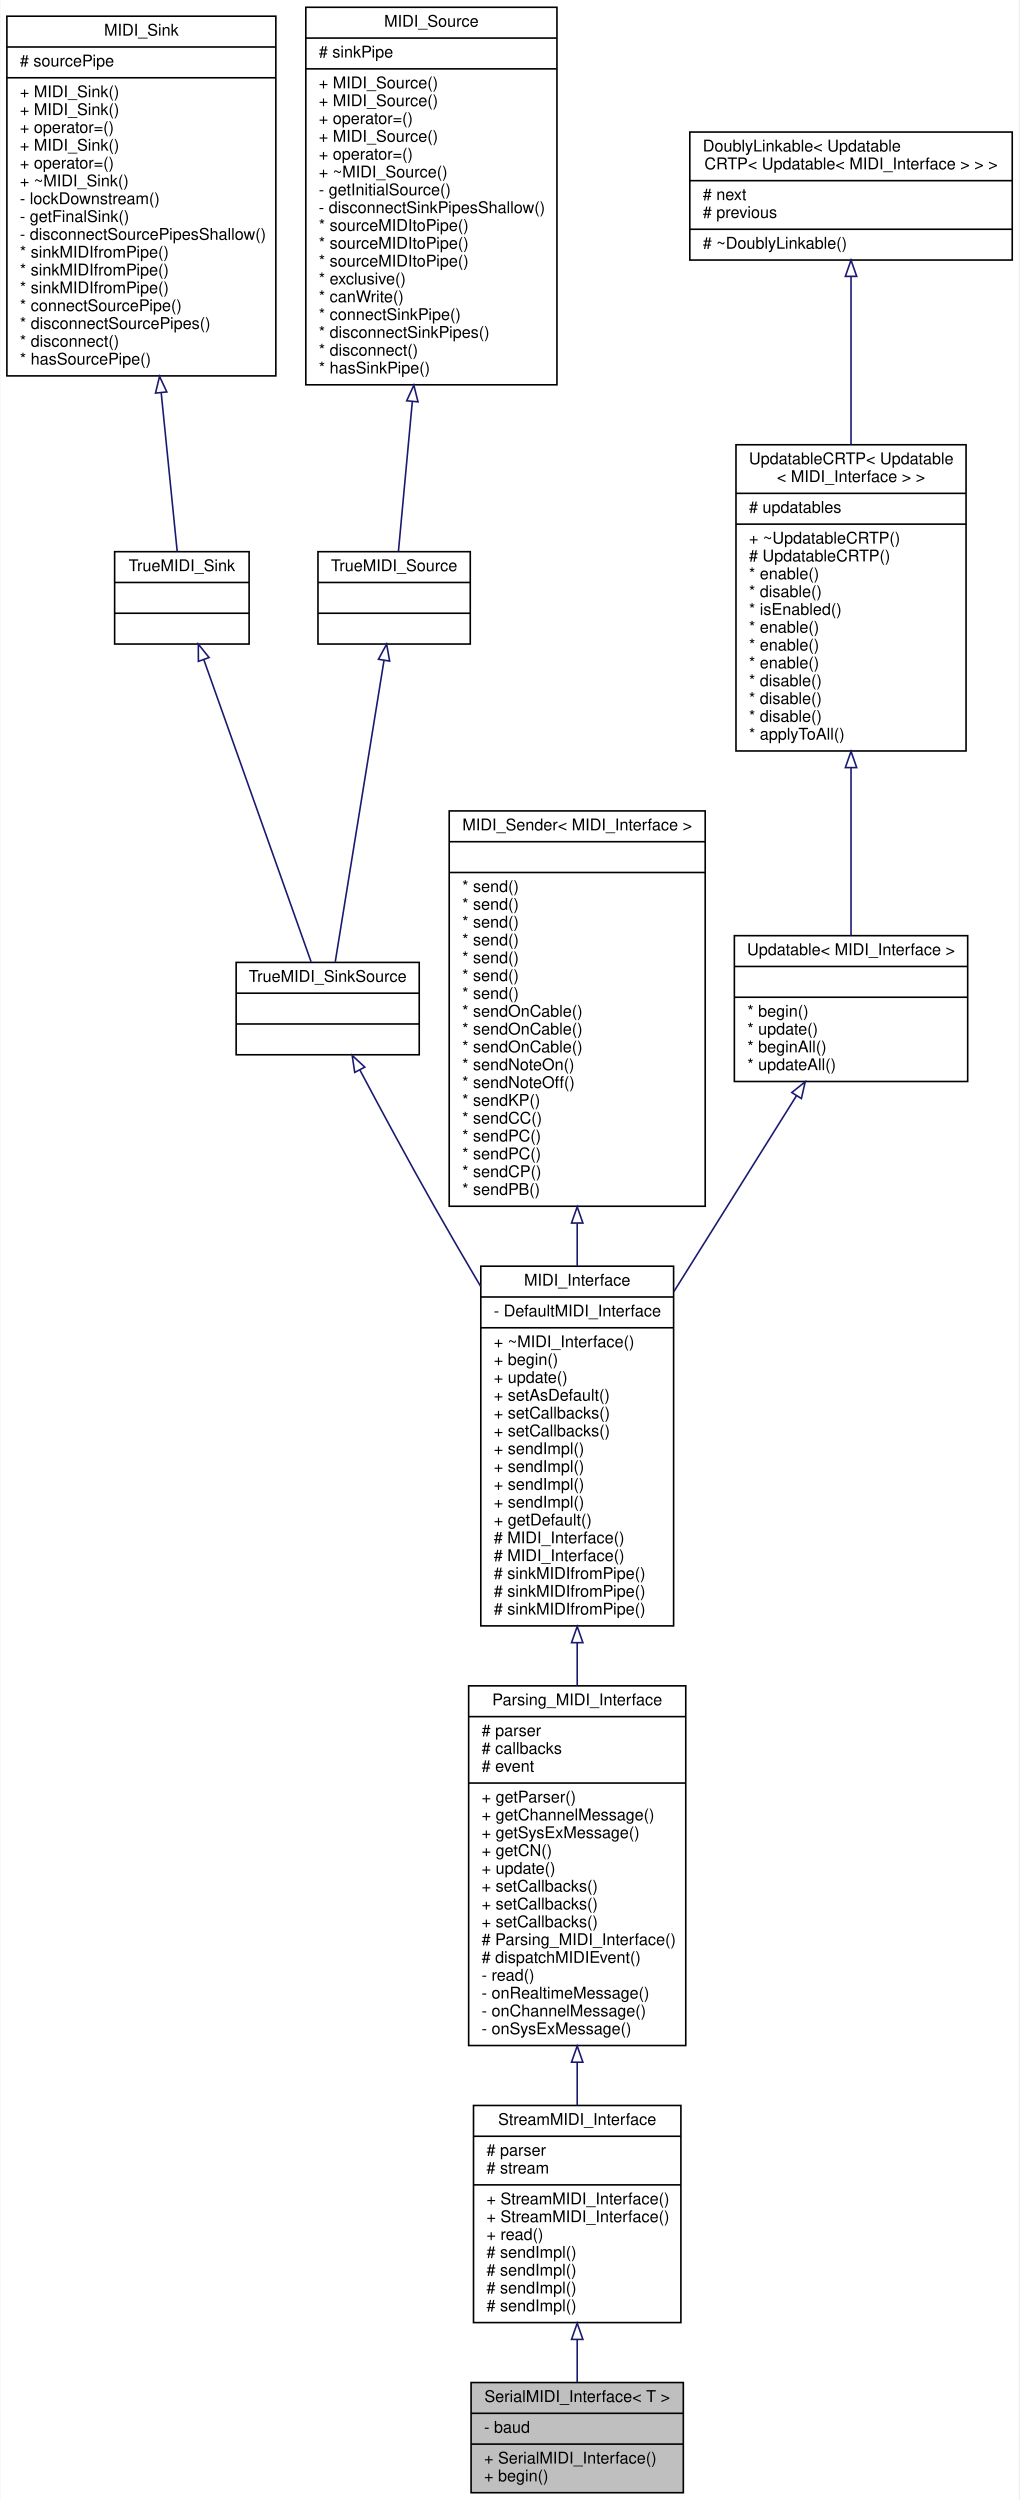
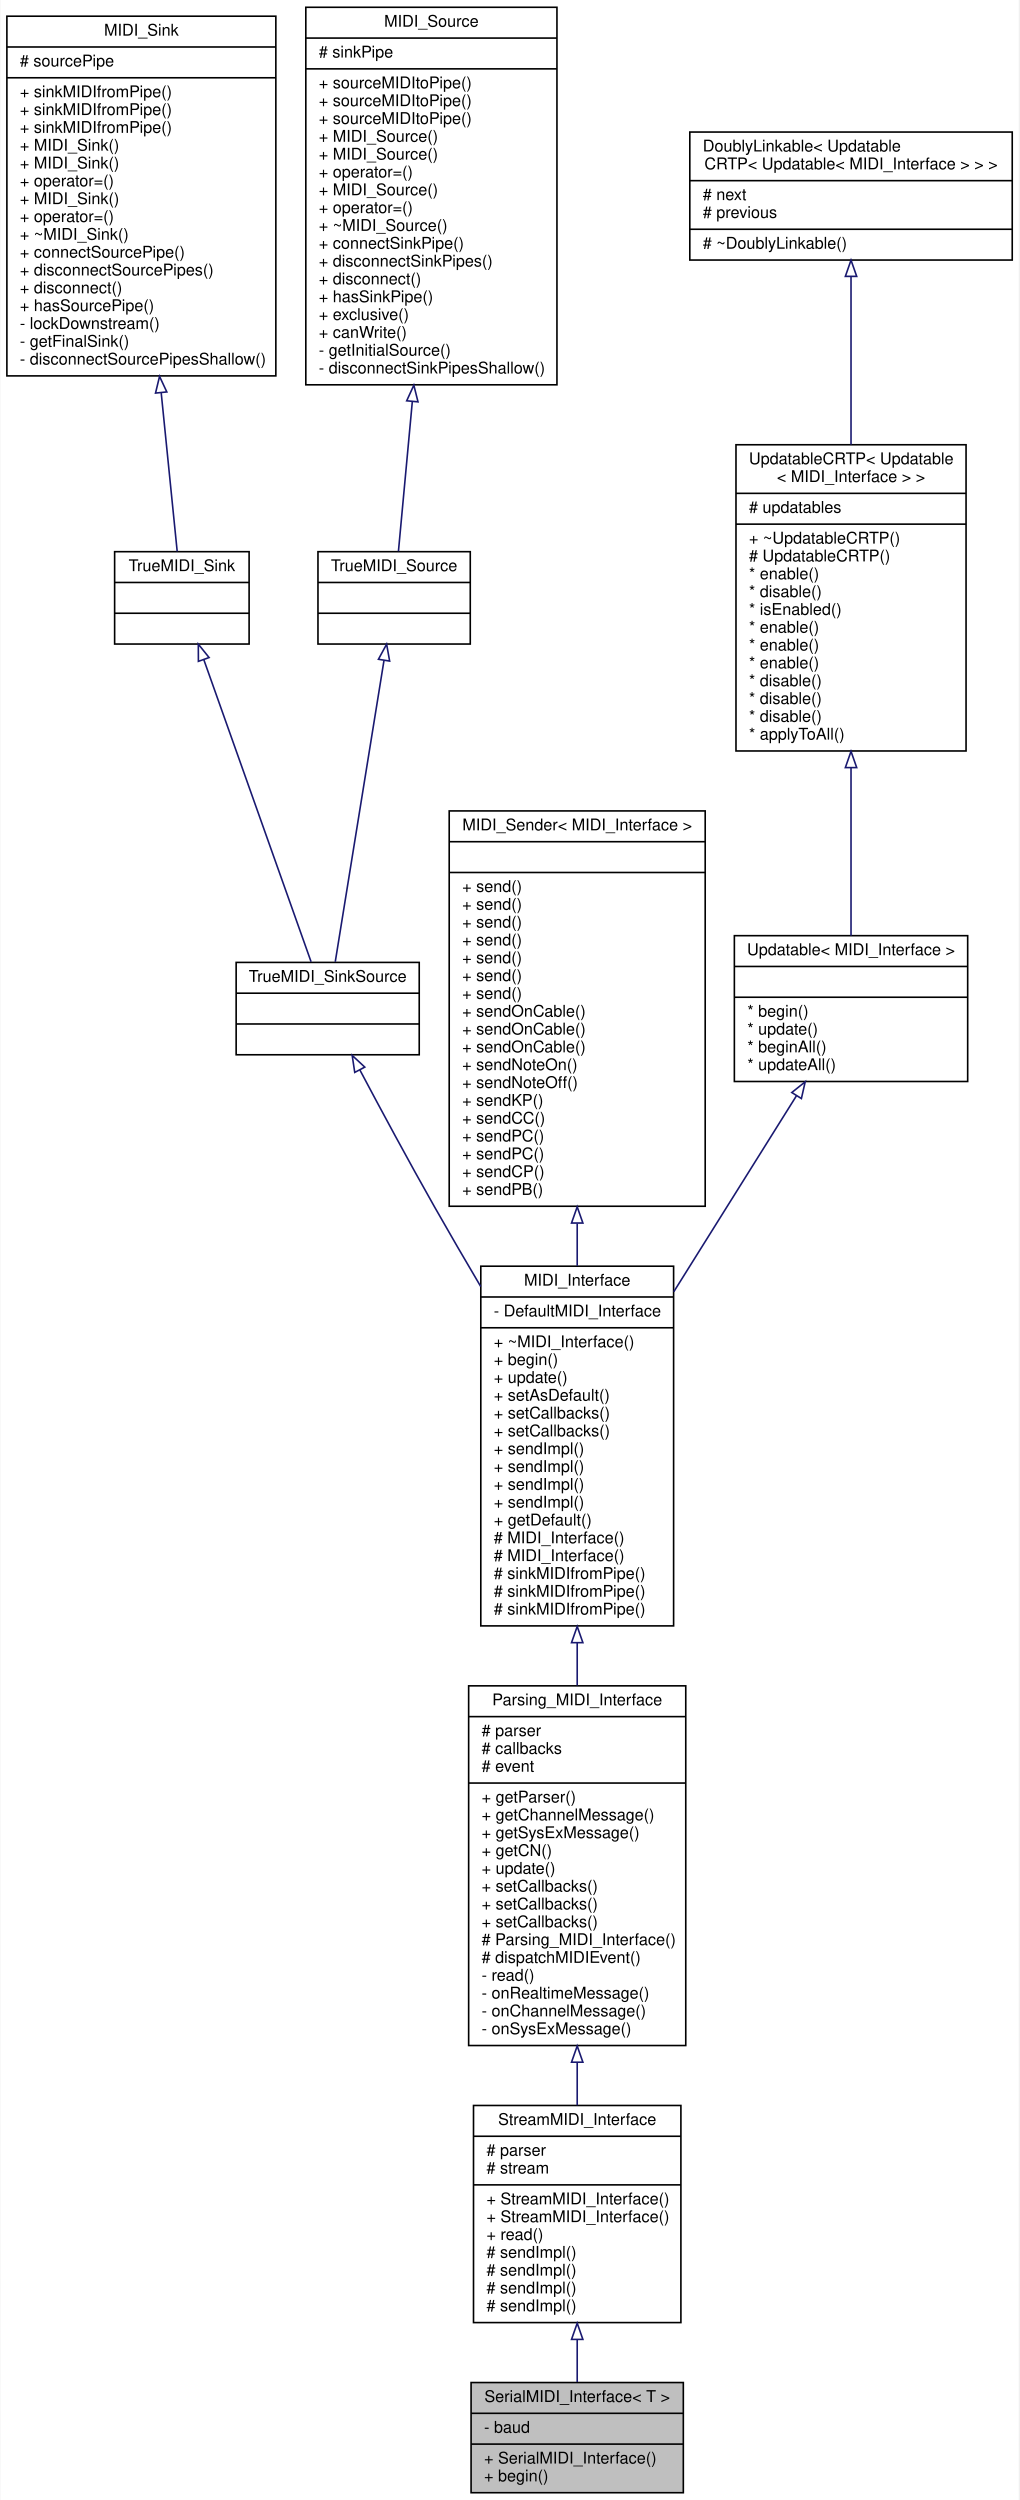
<svg xmlns="http://www.w3.org/2000/svg" xmlns:xlink="http://www.w3.org/1999/xlink" width="629pt" height="1543pt" viewBox="0.00 0.00 628.50 1543.00">
  <g id="graph0" class="graph" transform="scale(1 1) rotate(0) translate(4 1539)">
    <polygon fill="#ffffff" stroke="transparent" points="-4,4 -4,-1539 624.5,-1539 624.5,4 -4,4" />
    <g id="node1" class="node">
      <g id="a_node1">
        <a xlink:title="A wrapper class for MIDI interfaces sending and receiving MIDI messages over a Serial port of generic...">
          <polygon fill="#bfbfbf" stroke="#000000" points="286.5,-.5 286.5,-68.5 417.5,-68.5 417.5,-.5 286.5,-.5" />
          <text text-anchor="middle" x="352" y="-56.5" font-family="Helvetica,sans-Serif" font-size="10.00" fill="#000000">SerialMIDI_Interface&lt; T &gt;</text>
          <polyline fill="none" stroke="#000000" points="286.5,-49.5 417.5,-49.5 " />
          <text text-anchor="start" x="294.5" y="-37.5" font-family="Helvetica,sans-Serif" font-size="10.00" fill="#000000">- baud</text>
          <polyline fill="none" stroke="#000000" points="286.5,-30.5 417.5,-30.5 " />
          <text text-anchor="start" x="294.5" y="-18.5" font-family="Helvetica,sans-Serif" font-size="10.00" fill="#000000">+ SerialMIDI_Interface()</text>
          <text text-anchor="start" x="294.5" y="-7.5" font-family="Helvetica,sans-Serif" font-size="10.00" fill="#000000">+ begin()</text>
        </a>
      </g>
    </g>
    <g id="node2" class="node">
      <g id="a_node2">
        <a xlink:href="../../d3/dc3/classStreamMIDI__Interface.html" target="_top" xlink:title="A class for MIDI interfaces sending and receiving MIDI messages over a Stream.">
          <polygon fill="#ffffff" stroke="#000000" points="288,-105.5 288,-239.5 416,-239.5 416,-105.5 288,-105.5" />
          <text text-anchor="middle" x="352" y="-227.5" font-family="Helvetica,sans-Serif" font-size="10.00" fill="#000000">StreamMIDI_Interface</text>
          <polyline fill="none" stroke="#000000" points="288,-220.5 416,-220.5 " />
          <text text-anchor="start" x="296" y="-208.5" font-family="Helvetica,sans-Serif" font-size="10.00" fill="#000000"># parser</text>
          <text text-anchor="start" x="296" y="-197.5" font-family="Helvetica,sans-Serif" font-size="10.00" fill="#000000"># stream</text>
          <polyline fill="none" stroke="#000000" points="288,-190.5 416,-190.5 " />
          <text text-anchor="start" x="296" y="-178.5" font-family="Helvetica,sans-Serif" font-size="10.00" fill="#000000">+ StreamMIDI_Interface()</text>
          <text text-anchor="start" x="296" y="-167.5" font-family="Helvetica,sans-Serif" font-size="10.00" fill="#000000">+ StreamMIDI_Interface()</text>
          <text text-anchor="start" x="296" y="-156.5" font-family="Helvetica,sans-Serif" font-size="10.00" fill="#000000">+ read()</text>
          <text text-anchor="start" x="296" y="-145.5" font-family="Helvetica,sans-Serif" font-size="10.00" fill="#000000"># sendImpl()</text>
          <text text-anchor="start" x="296" y="-134.5" font-family="Helvetica,sans-Serif" font-size="10.00" fill="#000000"># sendImpl()</text>
          <text text-anchor="start" x="296" y="-123.5" font-family="Helvetica,sans-Serif" font-size="10.00" fill="#000000"># sendImpl()</text>
          <text text-anchor="start" x="296" y="-112.5" font-family="Helvetica,sans-Serif" font-size="10.00" fill="#000000"># sendImpl()</text>
        </a>
      </g>
    </g>
    <g id="edge1" class="edge">
      <path fill="none" stroke="#191970" d="M352,-95.101C352,-85.915 352,-76.93 352,-68.812" />
      <polygon fill="none" stroke="#191970" points="348.5,-95.117 352,-105.117 355.5,-95.117 348.5,-95.117" />
    </g>
    <g id="node3" class="node">
      <g id="a_node3">
        <a xlink:href="../../de/d76/classParsing__MIDI__Interface.html" target="_top" xlink:title="An abstract class for MIDI interfaces.">
          <polygon fill="#ffffff" stroke="#000000" points="285,-276.5 285,-498.5 419,-498.5 419,-276.5 285,-276.5" />
          <text text-anchor="middle" x="352" y="-486.5" font-family="Helvetica,sans-Serif" font-size="10.00" fill="#000000">Parsing_MIDI_Interface</text>
          <polyline fill="none" stroke="#000000" points="285,-479.5 419,-479.5 " />
          <text text-anchor="start" x="293" y="-467.5" font-family="Helvetica,sans-Serif" font-size="10.00" fill="#000000"># parser</text>
          <text text-anchor="start" x="293" y="-456.5" font-family="Helvetica,sans-Serif" font-size="10.00" fill="#000000"># callbacks</text>
          <text text-anchor="start" x="293" y="-445.5" font-family="Helvetica,sans-Serif" font-size="10.00" fill="#000000"># event</text>
          <polyline fill="none" stroke="#000000" points="285,-438.5 419,-438.5 " />
          <text text-anchor="start" x="293" y="-426.5" font-family="Helvetica,sans-Serif" font-size="10.00" fill="#000000">+ getParser()</text>
          <text text-anchor="start" x="293" y="-415.5" font-family="Helvetica,sans-Serif" font-size="10.00" fill="#000000">+ getChannelMessage()</text>
          <text text-anchor="start" x="293" y="-404.5" font-family="Helvetica,sans-Serif" font-size="10.00" fill="#000000">+ getSysExMessage()</text>
          <text text-anchor="start" x="293" y="-393.5" font-family="Helvetica,sans-Serif" font-size="10.00" fill="#000000">+ getCN()</text>
          <text text-anchor="start" x="293" y="-382.5" font-family="Helvetica,sans-Serif" font-size="10.00" fill="#000000">+ update()</text>
          <text text-anchor="start" x="293" y="-371.5" font-family="Helvetica,sans-Serif" font-size="10.00" fill="#000000">+ setCallbacks()</text>
          <text text-anchor="start" x="293" y="-360.5" font-family="Helvetica,sans-Serif" font-size="10.00" fill="#000000">+ setCallbacks()</text>
          <text text-anchor="start" x="293" y="-349.5" font-family="Helvetica,sans-Serif" font-size="10.00" fill="#000000">+ setCallbacks()</text>
          <text text-anchor="start" x="293" y="-338.5" font-family="Helvetica,sans-Serif" font-size="10.00" fill="#000000"># Parsing_MIDI_Interface()</text>
          <text text-anchor="start" x="293" y="-327.5" font-family="Helvetica,sans-Serif" font-size="10.00" fill="#000000"># dispatchMIDIEvent()</text>
          <text text-anchor="start" x="293" y="-316.5" font-family="Helvetica,sans-Serif" font-size="10.00" fill="#000000">- read()</text>
          <text text-anchor="start" x="293" y="-305.5" font-family="Helvetica,sans-Serif" font-size="10.00" fill="#000000">- onRealtimeMessage()</text>
          <text text-anchor="start" x="293" y="-294.5" font-family="Helvetica,sans-Serif" font-size="10.00" fill="#000000">- onChannelMessage()</text>
          <text text-anchor="start" x="293" y="-283.5" font-family="Helvetica,sans-Serif" font-size="10.00" fill="#000000">- onSysExMessage()</text>
        </a>
      </g>
    </g>
    <g id="edge2" class="edge">
      <path fill="none" stroke="#191970" d="M352,-265.996C352,-256.978 352,-248.093 352,-239.602" />
      <polygon fill="none" stroke="#191970" points="348.5,-266.221 352,-276.221 355.5,-266.221 348.5,-266.221" />
    </g>
    <g id="node4" class="node">
      <g id="a_node4">
        <a xlink:href="../../d9/d73/classMIDI__Interface.html" target="_top" xlink:title="An abstract class for MIDI interfaces.">
          <polygon fill="#ffffff" stroke="#000000" points="292.5,-535.5 292.5,-757.5 411.5,-757.5 411.5,-535.5 292.5,-535.5" />
          <text text-anchor="middle" x="352" y="-745.5" font-family="Helvetica,sans-Serif" font-size="10.00" fill="#000000">MIDI_Interface</text>
          <polyline fill="none" stroke="#000000" points="292.5,-738.5 411.5,-738.5 " />
          <text text-anchor="start" x="300.5" y="-726.5" font-family="Helvetica,sans-Serif" font-size="10.00" fill="#000000">- DefaultMIDI_Interface</text>
          <polyline fill="none" stroke="#000000" points="292.5,-719.5 411.5,-719.5 " />
          <text text-anchor="start" x="300.5" y="-707.5" font-family="Helvetica,sans-Serif" font-size="10.00" fill="#000000">+ ~MIDI_Interface()</text>
          <text text-anchor="start" x="300.5" y="-696.5" font-family="Helvetica,sans-Serif" font-size="10.00" fill="#000000">+ begin()</text>
          <text text-anchor="start" x="300.5" y="-685.5" font-family="Helvetica,sans-Serif" font-size="10.00" fill="#000000">+ update()</text>
          <text text-anchor="start" x="300.5" y="-674.5" font-family="Helvetica,sans-Serif" font-size="10.00" fill="#000000">+ setAsDefault()</text>
          <text text-anchor="start" x="300.5" y="-663.5" font-family="Helvetica,sans-Serif" font-size="10.00" fill="#000000">+ setCallbacks()</text>
          <text text-anchor="start" x="300.5" y="-652.5" font-family="Helvetica,sans-Serif" font-size="10.00" fill="#000000">+ setCallbacks()</text>
          <text text-anchor="start" x="300.5" y="-641.5" font-family="Helvetica,sans-Serif" font-size="10.00" fill="#000000">+ sendImpl()</text>
          <text text-anchor="start" x="300.5" y="-630.5" font-family="Helvetica,sans-Serif" font-size="10.00" fill="#000000">+ sendImpl()</text>
          <text text-anchor="start" x="300.5" y="-619.5" font-family="Helvetica,sans-Serif" font-size="10.00" fill="#000000">+ sendImpl()</text>
          <text text-anchor="start" x="300.5" y="-608.5" font-family="Helvetica,sans-Serif" font-size="10.00" fill="#000000">+ sendImpl()</text>
          <text text-anchor="start" x="300.5" y="-597.5" font-family="Helvetica,sans-Serif" font-size="10.00" fill="#000000">+ getDefault()</text>
          <text text-anchor="start" x="300.5" y="-586.5" font-family="Helvetica,sans-Serif" font-size="10.00" fill="#000000"># MIDI_Interface()</text>
          <text text-anchor="start" x="300.5" y="-575.5" font-family="Helvetica,sans-Serif" font-size="10.00" fill="#000000"># MIDI_Interface()</text>
          <text text-anchor="start" x="300.5" y="-564.5" font-family="Helvetica,sans-Serif" font-size="10.00" fill="#000000"># sinkMIDIfromPipe()</text>
          <text text-anchor="start" x="300.5" y="-553.5" font-family="Helvetica,sans-Serif" font-size="10.00" fill="#000000"># sinkMIDIfromPipe()</text>
          <text text-anchor="start" x="300.5" y="-542.5" font-family="Helvetica,sans-Serif" font-size="10.00" fill="#000000"># sinkMIDIfromPipe()</text>
        </a>
      </g>
    </g>
    <g id="edge3" class="edge">
      <path fill="none" stroke="#191970" d="M352,-524.936C352,-516.202 352,-507.42 352,-498.748" />
      <polygon fill="none" stroke="#191970" points="348.5,-525.158 352,-535.158 355.5,-525.158 348.5,-525.158" />
    </g>
    <g id="node5" class="node">
      <g id="a_node5">
        <a xlink:href="../../d0/dc3/structTrueMIDI__SinkSource.html" target="_top" xlink:title="A struct that is both a TrueMIDI_Sink and a TrueMIDI_Source.">
          <polygon fill="#ffffff" stroke="#000000" points="141.5,-888 141.5,-945 254.5,-945 254.5,-888 141.5,-888" />
          <text text-anchor="middle" x="198" y="-933" font-family="Helvetica,sans-Serif" font-size="10.00" fill="#000000">TrueMIDI_SinkSource</text>
          <polyline fill="none" stroke="#000000" points="141.5,-926 254.5,-926 " />
          <text text-anchor="middle" x="198" y="-914" font-family="Helvetica,sans-Serif" font-size="10.00" fill="#000000"> </text>
          <polyline fill="none" stroke="#000000" points="141.5,-907 254.5,-907 " />
          <text text-anchor="middle" x="198" y="-895" font-family="Helvetica,sans-Serif" font-size="10.00" fill="#000000"> </text>
        </a>
      </g>
    </g>
    <g id="edge4" class="edge">
      <path fill="none" stroke="#191970" d="M217.828,-878.679C230.719,-854.348 248.039,-822.134 264,-794 273.049,-778.05 282.829,-761.25 292.467,-744.93" />
      <polygon fill="none" stroke="#191970" points="214.696,-877.117 213.117,-887.594 220.884,-880.388 214.696,-877.117" />
    </g>
    <g id="node6" class="node">
      <g id="a_node6">
        <a xlink:href="../../d5/dc1/structTrueMIDI__Sink.html" target="_top" xlink:title="A MIDI_Sink that is not a MIDI_Pipe.">
          <polygon fill="#ffffff" stroke="#000000" points="66.5,-1141.5 66.5,-1198.5 149.5,-1198.5 149.5,-1141.5 66.5,-1141.5" />
          <text text-anchor="middle" x="108" y="-1186.5" font-family="Helvetica,sans-Serif" font-size="10.00" fill="#000000">TrueMIDI_Sink</text>
          <polyline fill="none" stroke="#000000" points="66.5,-1179.5 149.5,-1179.5 " />
          <text text-anchor="middle" x="108" y="-1167.5" font-family="Helvetica,sans-Serif" font-size="10.00" fill="#000000"> </text>
          <polyline fill="none" stroke="#000000" points="66.5,-1160.5 149.5,-1160.5 " />
          <text text-anchor="middle" x="108" y="-1148.5" font-family="Helvetica,sans-Serif" font-size="10.00" fill="#000000"> </text>
        </a>
      </g>
    </g>
    <g id="edge5" class="edge">
      <path fill="none" stroke="#191970" d="M121.589,-1131.725C139.736,-1080.611 171.481,-991.196 187.75,-945.371" />
      <polygon fill="none" stroke="#191970" points="118.197,-1130.818 118.149,-1141.413 124.793,-1133.16 118.197,-1130.818" />
    </g>
    <g id="node7" class="node">
      <g id="a_node7">
        <a xlink:href="../../d9/db6/classMIDI__Sink.html" target="_top" xlink:title="Class that can receive MIDI messages from a MIDI pipe.">
          <polygon fill="#ffffff" stroke="#000000" points="0,-1307 0,-1529 166,-1529 166,-1307 0,-1307" />
          <text text-anchor="middle" x="83" y="-1517" font-family="Helvetica,sans-Serif" font-size="10.00" fill="#000000">MIDI_Sink</text>
          <polyline fill="none" stroke="#000000" points="0,-1510 166,-1510 " />
          <text text-anchor="start" x="8" y="-1498" font-family="Helvetica,sans-Serif" font-size="10.00" fill="#000000"># sourcePipe</text>
          <polyline fill="none" stroke="#000000" points="0,-1491 166,-1491 " />
-           <text text-anchor="start" x="8" y="-1479" font-family="Helvetica,sans-Serif" font-size="10.00" fill="#000000">+ MIDI_Sink()</text>
-           <text text-anchor="start" x="8" y="-1468" font-family="Helvetica,sans-Serif" font-size="10.00" fill="#000000">+ MIDI_Sink()</text>
-           <text text-anchor="start" x="8" y="-1457" font-family="Helvetica,sans-Serif" font-size="10.00" fill="#000000">+ operator=()</text>
+           <text text-anchor="start" x="8" y="-1479" font-family="Helvetica,sans-Serif" font-size="10.00" fill="#000000">+ sinkMIDIfromPipe()</text>
+           <text text-anchor="start" x="8" y="-1468" font-family="Helvetica,sans-Serif" font-size="10.00" fill="#000000">+ sinkMIDIfromPipe()</text>
+           <text text-anchor="start" x="8" y="-1457" font-family="Helvetica,sans-Serif" font-size="10.00" fill="#000000">+ sinkMIDIfromPipe()</text>
          <text text-anchor="start" x="8" y="-1446" font-family="Helvetica,sans-Serif" font-size="10.00" fill="#000000">+ MIDI_Sink()</text>
-           <text text-anchor="start" x="8" y="-1435" font-family="Helvetica,sans-Serif" font-size="10.00" fill="#000000">+ operator=()</text>
-           <text text-anchor="start" x="8" y="-1424" font-family="Helvetica,sans-Serif" font-size="10.00" fill="#000000">+ ~MIDI_Sink()</text>
-           <text text-anchor="start" x="8" y="-1413" font-family="Helvetica,sans-Serif" font-size="10.00" fill="#000000">- lockDownstream()</text>
-           <text text-anchor="start" x="8" y="-1402" font-family="Helvetica,sans-Serif" font-size="10.00" fill="#000000">- getFinalSink()</text>
-           <text text-anchor="start" x="8" y="-1391" font-family="Helvetica,sans-Serif" font-size="10.00" fill="#000000">- disconnectSourcePipesShallow()</text>
-           <text text-anchor="start" x="8" y="-1380" font-family="Helvetica,sans-Serif" font-size="10.00" fill="#000000">* sinkMIDIfromPipe()</text>
-           <text text-anchor="start" x="8" y="-1369" font-family="Helvetica,sans-Serif" font-size="10.00" fill="#000000">* sinkMIDIfromPipe()</text>
-           <text text-anchor="start" x="8" y="-1358" font-family="Helvetica,sans-Serif" font-size="10.00" fill="#000000">* sinkMIDIfromPipe()</text>
-           <text text-anchor="start" x="8" y="-1347" font-family="Helvetica,sans-Serif" font-size="10.00" fill="#000000">* connectSourcePipe()</text>
-           <text text-anchor="start" x="8" y="-1336" font-family="Helvetica,sans-Serif" font-size="10.00" fill="#000000">* disconnectSourcePipes()</text>
-           <text text-anchor="start" x="8" y="-1325" font-family="Helvetica,sans-Serif" font-size="10.00" fill="#000000">* disconnect()</text>
-           <text text-anchor="start" x="8" y="-1314" font-family="Helvetica,sans-Serif" font-size="10.00" fill="#000000">* hasSourcePipe()</text>
+           <text text-anchor="start" x="8" y="-1435" font-family="Helvetica,sans-Serif" font-size="10.00" fill="#000000">+ MIDI_Sink()</text>
+           <text text-anchor="start" x="8" y="-1424" font-family="Helvetica,sans-Serif" font-size="10.00" fill="#000000">+ operator=()</text>
+           <text text-anchor="start" x="8" y="-1413" font-family="Helvetica,sans-Serif" font-size="10.00" fill="#000000">+ MIDI_Sink()</text>
+           <text text-anchor="start" x="8" y="-1402" font-family="Helvetica,sans-Serif" font-size="10.00" fill="#000000">+ operator=()</text>
+           <text text-anchor="start" x="8" y="-1391" font-family="Helvetica,sans-Serif" font-size="10.00" fill="#000000">+ ~MIDI_Sink()</text>
+           <text text-anchor="start" x="8" y="-1380" font-family="Helvetica,sans-Serif" font-size="10.00" fill="#000000">+ connectSourcePipe()</text>
+           <text text-anchor="start" x="8" y="-1369" font-family="Helvetica,sans-Serif" font-size="10.00" fill="#000000">+ disconnectSourcePipes()</text>
+           <text text-anchor="start" x="8" y="-1358" font-family="Helvetica,sans-Serif" font-size="10.00" fill="#000000">+ disconnect()</text>
+           <text text-anchor="start" x="8" y="-1347" font-family="Helvetica,sans-Serif" font-size="10.00" fill="#000000">+ hasSourcePipe()</text>
+           <text text-anchor="start" x="8" y="-1336" font-family="Helvetica,sans-Serif" font-size="10.00" fill="#000000">- lockDownstream()</text>
+           <text text-anchor="start" x="8" y="-1325" font-family="Helvetica,sans-Serif" font-size="10.00" fill="#000000">- getFinalSink()</text>
+           <text text-anchor="start" x="8" y="-1314" font-family="Helvetica,sans-Serif" font-size="10.00" fill="#000000">- disconnectSourcePipesShallow()</text>
        </a>
      </g>
    </g>
    <g id="edge6" class="edge">
      <path fill="none" stroke="#191970" d="M95.257,-1296.408C98.94,-1259.874 102.651,-1223.061 105.111,-1198.661" />
      <polygon fill="none" stroke="#191970" points="91.741,-1296.394 94.22,-1306.695 98.706,-1297.097 91.741,-1296.394" />
    </g>
    <g id="node8" class="node">
      <g id="a_node8">
        <a xlink:href="../../d2/dcd/structTrueMIDI__Source.html" target="_top" xlink:title="A MIDI_Source that is not a MIDI_Pipe.">
          <polygon fill="#ffffff" stroke="#000000" points="192,-1141.5 192,-1198.5 286,-1198.5 286,-1141.5 192,-1141.5" />
          <text text-anchor="middle" x="239" y="-1186.5" font-family="Helvetica,sans-Serif" font-size="10.00" fill="#000000">TrueMIDI_Source</text>
          <polyline fill="none" stroke="#000000" points="192,-1179.5 286,-1179.5 " />
          <text text-anchor="middle" x="239" y="-1167.5" font-family="Helvetica,sans-Serif" font-size="10.00" fill="#000000"> </text>
          <polyline fill="none" stroke="#000000" points="192,-1160.5 286,-1160.5 " />
          <text text-anchor="middle" x="239" y="-1148.5" font-family="Helvetica,sans-Serif" font-size="10.00" fill="#000000"> </text>
        </a>
      </g>
    </g>
    <g id="edge7" class="edge">
      <path fill="none" stroke="#191970" d="M232.758,-1131.405C224.482,-1080.238 210.066,-991.101 202.669,-945.371" />
      <polygon fill="none" stroke="#191970" points="229.325,-1132.1 234.376,-1141.413 236.235,-1130.983 229.325,-1132.1" />
    </g>
    <g id="node9" class="node">
      <g id="a_node9">
        <a xlink:href="../../df/d5b/classMIDI__Source.html" target="_top" xlink:title="Class that can send MIDI messages to a MIDI pipe.">
          <polygon fill="#ffffff" stroke="#000000" points="184.5,-1301.5 184.5,-1534.5 339.5,-1534.5 339.5,-1301.5 184.5,-1301.5" />
          <text text-anchor="middle" x="262" y="-1522.5" font-family="Helvetica,sans-Serif" font-size="10.00" fill="#000000">MIDI_Source</text>
          <polyline fill="none" stroke="#000000" points="184.5,-1515.5 339.5,-1515.5 " />
          <text text-anchor="start" x="192.5" y="-1503.5" font-family="Helvetica,sans-Serif" font-size="10.00" fill="#000000"># sinkPipe</text>
          <polyline fill="none" stroke="#000000" points="184.5,-1496.5 339.5,-1496.5 " />
-           <text text-anchor="start" x="192.5" y="-1484.5" font-family="Helvetica,sans-Serif" font-size="10.00" fill="#000000">+ MIDI_Source()</text>
-           <text text-anchor="start" x="192.5" y="-1473.5" font-family="Helvetica,sans-Serif" font-size="10.00" fill="#000000">+ MIDI_Source()</text>
-           <text text-anchor="start" x="192.5" y="-1462.5" font-family="Helvetica,sans-Serif" font-size="10.00" fill="#000000">+ operator=()</text>
+           <text text-anchor="start" x="192.5" y="-1484.5" font-family="Helvetica,sans-Serif" font-size="10.00" fill="#000000">+ sourceMIDItoPipe()</text>
+           <text text-anchor="start" x="192.5" y="-1473.5" font-family="Helvetica,sans-Serif" font-size="10.00" fill="#000000">+ sourceMIDItoPipe()</text>
+           <text text-anchor="start" x="192.5" y="-1462.5" font-family="Helvetica,sans-Serif" font-size="10.00" fill="#000000">+ sourceMIDItoPipe()</text>
          <text text-anchor="start" x="192.5" y="-1451.5" font-family="Helvetica,sans-Serif" font-size="10.00" fill="#000000">+ MIDI_Source()</text>
-           <text text-anchor="start" x="192.5" y="-1440.5" font-family="Helvetica,sans-Serif" font-size="10.00" fill="#000000">+ operator=()</text>
-           <text text-anchor="start" x="192.5" y="-1429.5" font-family="Helvetica,sans-Serif" font-size="10.00" fill="#000000">+ ~MIDI_Source()</text>
-           <text text-anchor="start" x="192.5" y="-1418.5" font-family="Helvetica,sans-Serif" font-size="10.00" fill="#000000">- getInitialSource()</text>
-           <text text-anchor="start" x="192.5" y="-1407.5" font-family="Helvetica,sans-Serif" font-size="10.00" fill="#000000">- disconnectSinkPipesShallow()</text>
-           <text text-anchor="start" x="192.5" y="-1396.5" font-family="Helvetica,sans-Serif" font-size="10.00" fill="#000000">* sourceMIDItoPipe()</text>
-           <text text-anchor="start" x="192.5" y="-1385.5" font-family="Helvetica,sans-Serif" font-size="10.00" fill="#000000">* sourceMIDItoPipe()</text>
-           <text text-anchor="start" x="192.5" y="-1374.5" font-family="Helvetica,sans-Serif" font-size="10.00" fill="#000000">* sourceMIDItoPipe()</text>
-           <text text-anchor="start" x="192.5" y="-1363.5" font-family="Helvetica,sans-Serif" font-size="10.00" fill="#000000">* exclusive()</text>
-           <text text-anchor="start" x="192.5" y="-1352.5" font-family="Helvetica,sans-Serif" font-size="10.00" fill="#000000">* canWrite()</text>
-           <text text-anchor="start" x="192.5" y="-1341.5" font-family="Helvetica,sans-Serif" font-size="10.00" fill="#000000">* connectSinkPipe()</text>
-           <text text-anchor="start" x="192.5" y="-1330.5" font-family="Helvetica,sans-Serif" font-size="10.00" fill="#000000">* disconnectSinkPipes()</text>
-           <text text-anchor="start" x="192.5" y="-1319.5" font-family="Helvetica,sans-Serif" font-size="10.00" fill="#000000">* disconnect()</text>
-           <text text-anchor="start" x="192.5" y="-1308.5" font-family="Helvetica,sans-Serif" font-size="10.00" fill="#000000">* hasSinkPipe()</text>
+           <text text-anchor="start" x="192.5" y="-1440.5" font-family="Helvetica,sans-Serif" font-size="10.00" fill="#000000">+ MIDI_Source()</text>
+           <text text-anchor="start" x="192.5" y="-1429.5" font-family="Helvetica,sans-Serif" font-size="10.00" fill="#000000">+ operator=()</text>
+           <text text-anchor="start" x="192.5" y="-1418.5" font-family="Helvetica,sans-Serif" font-size="10.00" fill="#000000">+ MIDI_Source()</text>
+           <text text-anchor="start" x="192.5" y="-1407.5" font-family="Helvetica,sans-Serif" font-size="10.00" fill="#000000">+ operator=()</text>
+           <text text-anchor="start" x="192.5" y="-1396.5" font-family="Helvetica,sans-Serif" font-size="10.00" fill="#000000">+ ~MIDI_Source()</text>
+           <text text-anchor="start" x="192.5" y="-1385.5" font-family="Helvetica,sans-Serif" font-size="10.00" fill="#000000">+ connectSinkPipe()</text>
+           <text text-anchor="start" x="192.5" y="-1374.5" font-family="Helvetica,sans-Serif" font-size="10.00" fill="#000000">+ disconnectSinkPipes()</text>
+           <text text-anchor="start" x="192.5" y="-1363.5" font-family="Helvetica,sans-Serif" font-size="10.00" fill="#000000">+ disconnect()</text>
+           <text text-anchor="start" x="192.5" y="-1352.5" font-family="Helvetica,sans-Serif" font-size="10.00" fill="#000000">+ hasSinkPipe()</text>
+           <text text-anchor="start" x="192.5" y="-1341.5" font-family="Helvetica,sans-Serif" font-size="10.00" fill="#000000">+ exclusive()</text>
+           <text text-anchor="start" x="192.5" y="-1330.5" font-family="Helvetica,sans-Serif" font-size="10.00" fill="#000000">+ canWrite()</text>
+           <text text-anchor="start" x="192.5" y="-1319.5" font-family="Helvetica,sans-Serif" font-size="10.00" fill="#000000">- getInitialSource()</text>
+           <text text-anchor="start" x="192.5" y="-1308.5" font-family="Helvetica,sans-Serif" font-size="10.00" fill="#000000">- disconnectSinkPipesShallow()</text>
        </a>
      </g>
    </g>
    <g id="edge8" class="edge">
      <path fill="none" stroke="#191970" d="M250.221,-1290.99C247.004,-1256.3 243.815,-1221.924 241.665,-1198.731" />
      <polygon fill="none" stroke="#191970" points="246.765,-1291.628 251.173,-1301.262 253.735,-1290.981 246.765,-1291.628" />
    </g>
    <g id="node10" class="node">
      <g id="a_node10">
        <a xlink:href="../../d6/d72/classMIDI__Sender.html" target="_top" xlink:title=" ">
          <polygon fill="#ffffff" stroke="#000000" points="273,-794.5 273,-1038.5 431,-1038.5 431,-794.5 273,-794.5" />
          <text text-anchor="middle" x="352" y="-1026.5" font-family="Helvetica,sans-Serif" font-size="10.00" fill="#000000">MIDI_Sender&lt; MIDI_Interface &gt;</text>
          <polyline fill="none" stroke="#000000" points="273,-1019.5 431,-1019.5 " />
          <text text-anchor="middle" x="352" y="-1007.5" font-family="Helvetica,sans-Serif" font-size="10.00" fill="#000000"> </text>
          <polyline fill="none" stroke="#000000" points="273,-1000.5 431,-1000.5 " />
-           <text text-anchor="start" x="281" y="-988.5" font-family="Helvetica,sans-Serif" font-size="10.00" fill="#000000">* send()</text>
-           <text text-anchor="start" x="281" y="-977.5" font-family="Helvetica,sans-Serif" font-size="10.00" fill="#000000">* send()</text>
-           <text text-anchor="start" x="281" y="-966.5" font-family="Helvetica,sans-Serif" font-size="10.00" fill="#000000">* send()</text>
-           <text text-anchor="start" x="281" y="-955.5" font-family="Helvetica,sans-Serif" font-size="10.00" fill="#000000">* send()</text>
-           <text text-anchor="start" x="281" y="-944.5" font-family="Helvetica,sans-Serif" font-size="10.00" fill="#000000">* send()</text>
-           <text text-anchor="start" x="281" y="-933.5" font-family="Helvetica,sans-Serif" font-size="10.00" fill="#000000">* send()</text>
-           <text text-anchor="start" x="281" y="-922.5" font-family="Helvetica,sans-Serif" font-size="10.00" fill="#000000">* send()</text>
-           <text text-anchor="start" x="281" y="-911.5" font-family="Helvetica,sans-Serif" font-size="10.00" fill="#000000">* sendOnCable()</text>
-           <text text-anchor="start" x="281" y="-900.5" font-family="Helvetica,sans-Serif" font-size="10.00" fill="#000000">* sendOnCable()</text>
-           <text text-anchor="start" x="281" y="-889.5" font-family="Helvetica,sans-Serif" font-size="10.00" fill="#000000">* sendOnCable()</text>
-           <text text-anchor="start" x="281" y="-878.5" font-family="Helvetica,sans-Serif" font-size="10.00" fill="#000000">* sendNoteOn()</text>
-           <text text-anchor="start" x="281" y="-867.5" font-family="Helvetica,sans-Serif" font-size="10.00" fill="#000000">* sendNoteOff()</text>
-           <text text-anchor="start" x="281" y="-856.5" font-family="Helvetica,sans-Serif" font-size="10.00" fill="#000000">* sendKP()</text>
-           <text text-anchor="start" x="281" y="-845.5" font-family="Helvetica,sans-Serif" font-size="10.00" fill="#000000">* sendCC()</text>
-           <text text-anchor="start" x="281" y="-834.5" font-family="Helvetica,sans-Serif" font-size="10.00" fill="#000000">* sendPC()</text>
-           <text text-anchor="start" x="281" y="-823.5" font-family="Helvetica,sans-Serif" font-size="10.00" fill="#000000">* sendPC()</text>
-           <text text-anchor="start" x="281" y="-812.5" font-family="Helvetica,sans-Serif" font-size="10.00" fill="#000000">* sendCP()</text>
-           <text text-anchor="start" x="281" y="-801.5" font-family="Helvetica,sans-Serif" font-size="10.00" fill="#000000">* sendPB()</text>
+           <text text-anchor="start" x="281" y="-988.5" font-family="Helvetica,sans-Serif" font-size="10.00" fill="#000000">+ send()</text>
+           <text text-anchor="start" x="281" y="-977.5" font-family="Helvetica,sans-Serif" font-size="10.00" fill="#000000">+ send()</text>
+           <text text-anchor="start" x="281" y="-966.5" font-family="Helvetica,sans-Serif" font-size="10.00" fill="#000000">+ send()</text>
+           <text text-anchor="start" x="281" y="-955.5" font-family="Helvetica,sans-Serif" font-size="10.00" fill="#000000">+ send()</text>
+           <text text-anchor="start" x="281" y="-944.5" font-family="Helvetica,sans-Serif" font-size="10.00" fill="#000000">+ send()</text>
+           <text text-anchor="start" x="281" y="-933.5" font-family="Helvetica,sans-Serif" font-size="10.00" fill="#000000">+ send()</text>
+           <text text-anchor="start" x="281" y="-922.5" font-family="Helvetica,sans-Serif" font-size="10.00" fill="#000000">+ send()</text>
+           <text text-anchor="start" x="281" y="-911.5" font-family="Helvetica,sans-Serif" font-size="10.00" fill="#000000">+ sendOnCable()</text>
+           <text text-anchor="start" x="281" y="-900.5" font-family="Helvetica,sans-Serif" font-size="10.00" fill="#000000">+ sendOnCable()</text>
+           <text text-anchor="start" x="281" y="-889.5" font-family="Helvetica,sans-Serif" font-size="10.00" fill="#000000">+ sendOnCable()</text>
+           <text text-anchor="start" x="281" y="-878.5" font-family="Helvetica,sans-Serif" font-size="10.00" fill="#000000">+ sendNoteOn()</text>
+           <text text-anchor="start" x="281" y="-867.5" font-family="Helvetica,sans-Serif" font-size="10.00" fill="#000000">+ sendNoteOff()</text>
+           <text text-anchor="start" x="281" y="-856.5" font-family="Helvetica,sans-Serif" font-size="10.00" fill="#000000">+ sendKP()</text>
+           <text text-anchor="start" x="281" y="-845.5" font-family="Helvetica,sans-Serif" font-size="10.00" fill="#000000">+ sendCC()</text>
+           <text text-anchor="start" x="281" y="-834.5" font-family="Helvetica,sans-Serif" font-size="10.00" fill="#000000">+ sendPC()</text>
+           <text text-anchor="start" x="281" y="-823.5" font-family="Helvetica,sans-Serif" font-size="10.00" fill="#000000">+ sendPC()</text>
+           <text text-anchor="start" x="281" y="-812.5" font-family="Helvetica,sans-Serif" font-size="10.00" fill="#000000">+ sendCP()</text>
+           <text text-anchor="start" x="281" y="-801.5" font-family="Helvetica,sans-Serif" font-size="10.00" fill="#000000">+ sendPB()</text>
        </a>
      </g>
    </g>
    <g id="edge9" class="edge">
      <path fill="none" stroke="#191970" d="M352,-783.874C352,-775.116 352,-766.345 352,-757.707" />
      <polygon fill="none" stroke="#191970" points="348.5,-784.14 352,-794.14 355.5,-784.14 348.5,-784.14" />
    </g>
    <g id="node11" class="node">
      <g id="a_node11">
        <a xlink:href="../../d1/d55/classAH_1_1Updatable.html" target="_top" xlink:title=" ">
          <polygon fill="#ffffff" stroke="#000000" points="449,-871.5 449,-961.5 593,-961.5 593,-871.5 449,-871.5" />
          <text text-anchor="middle" x="521" y="-949.5" font-family="Helvetica,sans-Serif" font-size="10.00" fill="#000000">Updatable&lt; MIDI_Interface &gt;</text>
          <polyline fill="none" stroke="#000000" points="449,-942.5 593,-942.5 " />
          <text text-anchor="middle" x="521" y="-930.5" font-family="Helvetica,sans-Serif" font-size="10.00" fill="#000000"> </text>
          <polyline fill="none" stroke="#000000" points="449,-923.5 593,-923.5 " />
          <text text-anchor="start" x="457" y="-911.5" font-family="Helvetica,sans-Serif" font-size="10.00" fill="#000000">* begin()</text>
          <text text-anchor="start" x="457" y="-900.5" font-family="Helvetica,sans-Serif" font-size="10.00" fill="#000000">* update()</text>
          <text text-anchor="start" x="457" y="-889.5" font-family="Helvetica,sans-Serif" font-size="10.00" fill="#000000">* beginAll()</text>
          <text text-anchor="start" x="457" y="-878.5" font-family="Helvetica,sans-Serif" font-size="10.00" fill="#000000">* updateAll()</text>
        </a>
      </g>
    </g>
    <g id="edge10" class="edge">
      <path fill="none" stroke="#191970" d="M487.373,-862.775C465.74,-828.215 437.022,-782.335 411.604,-741.726" />
      <polygon fill="none" stroke="#191970" points="484.441,-864.689 492.713,-871.308 490.374,-860.975 484.441,-864.689" />
    </g>
    <g id="node12" class="node">
      <g id="a_node12">
        <a xlink:href="../../d8/d1a/classAH_1_1UpdatableCRTP.html" target="_top" xlink:title=" ">
          <polygon fill="#ffffff" stroke="#000000" points="450,-1075.5 450,-1264.5 592,-1264.5 592,-1075.5 450,-1075.5" />
          <text text-anchor="start" x="458" y="-1252.5" font-family="Helvetica,sans-Serif" font-size="10.00" fill="#000000">UpdatableCRTP&lt; Updatable</text>
          <text text-anchor="middle" x="521" y="-1241.5" font-family="Helvetica,sans-Serif" font-size="10.00" fill="#000000">&lt; MIDI_Interface &gt; &gt;</text>
          <polyline fill="none" stroke="#000000" points="450,-1234.5 592,-1234.5 " />
          <text text-anchor="start" x="458" y="-1222.5" font-family="Helvetica,sans-Serif" font-size="10.00" fill="#000000"># updatables</text>
          <polyline fill="none" stroke="#000000" points="450,-1215.5 592,-1215.5 " />
          <text text-anchor="start" x="458" y="-1203.5" font-family="Helvetica,sans-Serif" font-size="10.00" fill="#000000">+ ~UpdatableCRTP()</text>
          <text text-anchor="start" x="458" y="-1192.5" font-family="Helvetica,sans-Serif" font-size="10.00" fill="#000000"># UpdatableCRTP()</text>
          <text text-anchor="start" x="458" y="-1181.5" font-family="Helvetica,sans-Serif" font-size="10.00" fill="#000000">* enable()</text>
          <text text-anchor="start" x="458" y="-1170.5" font-family="Helvetica,sans-Serif" font-size="10.00" fill="#000000">* disable()</text>
          <text text-anchor="start" x="458" y="-1159.5" font-family="Helvetica,sans-Serif" font-size="10.00" fill="#000000">* isEnabled()</text>
          <text text-anchor="start" x="458" y="-1148.5" font-family="Helvetica,sans-Serif" font-size="10.00" fill="#000000">* enable()</text>
          <text text-anchor="start" x="458" y="-1137.5" font-family="Helvetica,sans-Serif" font-size="10.00" fill="#000000">* enable()</text>
          <text text-anchor="start" x="458" y="-1126.5" font-family="Helvetica,sans-Serif" font-size="10.00" fill="#000000">* enable()</text>
          <text text-anchor="start" x="458" y="-1115.5" font-family="Helvetica,sans-Serif" font-size="10.00" fill="#000000">* disable()</text>
          <text text-anchor="start" x="458" y="-1104.5" font-family="Helvetica,sans-Serif" font-size="10.00" fill="#000000">* disable()</text>
          <text text-anchor="start" x="458" y="-1093.5" font-family="Helvetica,sans-Serif" font-size="10.00" fill="#000000">* disable()</text>
          <text text-anchor="start" x="458" y="-1082.5" font-family="Helvetica,sans-Serif" font-size="10.00" fill="#000000">* applyToAll()</text>
        </a>
      </g>
    </g>
    <g id="edge11" class="edge">
      <path fill="none" stroke="#191970" d="M521,-1065.117C521,-1028.941 521,-990.314 521,-961.509" />
      <polygon fill="none" stroke="#191970" points="517.5,-1065.245 521,-1075.245 524.5,-1065.245 517.5,-1065.245" />
    </g>
    <g id="node13" class="node">
      <g id="a_node13">
        <a xlink:href="../../d4/d23/classDoublyLinkable.html" target="_top" xlink:title=" ">
          <polygon fill="#ffffff" stroke="#000000" points="421.5,-1378.5 421.5,-1457.5 620.5,-1457.5 620.5,-1378.5 421.5,-1378.5" />
          <text text-anchor="start" x="429.5" y="-1445.5" font-family="Helvetica,sans-Serif" font-size="10.00" fill="#000000">DoublyLinkable&lt; Updatable</text>
          <text text-anchor="middle" x="521" y="-1434.5" font-family="Helvetica,sans-Serif" font-size="10.00" fill="#000000">CRTP&lt; Updatable&lt; MIDI_Interface &gt; &gt; &gt;</text>
          <polyline fill="none" stroke="#000000" points="421.5,-1427.5 620.5,-1427.5 " />
          <text text-anchor="start" x="429.5" y="-1415.5" font-family="Helvetica,sans-Serif" font-size="10.00" fill="#000000"># next</text>
          <text text-anchor="start" x="429.5" y="-1404.5" font-family="Helvetica,sans-Serif" font-size="10.00" fill="#000000"># previous</text>
          <polyline fill="none" stroke="#000000" points="421.5,-1397.5 620.5,-1397.5 " />
          <text text-anchor="start" x="429.5" y="-1385.5" font-family="Helvetica,sans-Serif" font-size="10.00" fill="#000000"># ~DoublyLinkable()</text>
        </a>
      </g>
    </g>
    <g id="edge12" class="edge">
      <path fill="none" stroke="#191970" d="M521,-1368.321C521,-1338.621 521,-1299.908 521,-1264.576" />
      <polygon fill="none" stroke="#191970" points="517.5,-1368.429 521,-1378.429 524.5,-1368.429 517.5,-1368.429" />
    </g>
  </g>
</svg>
